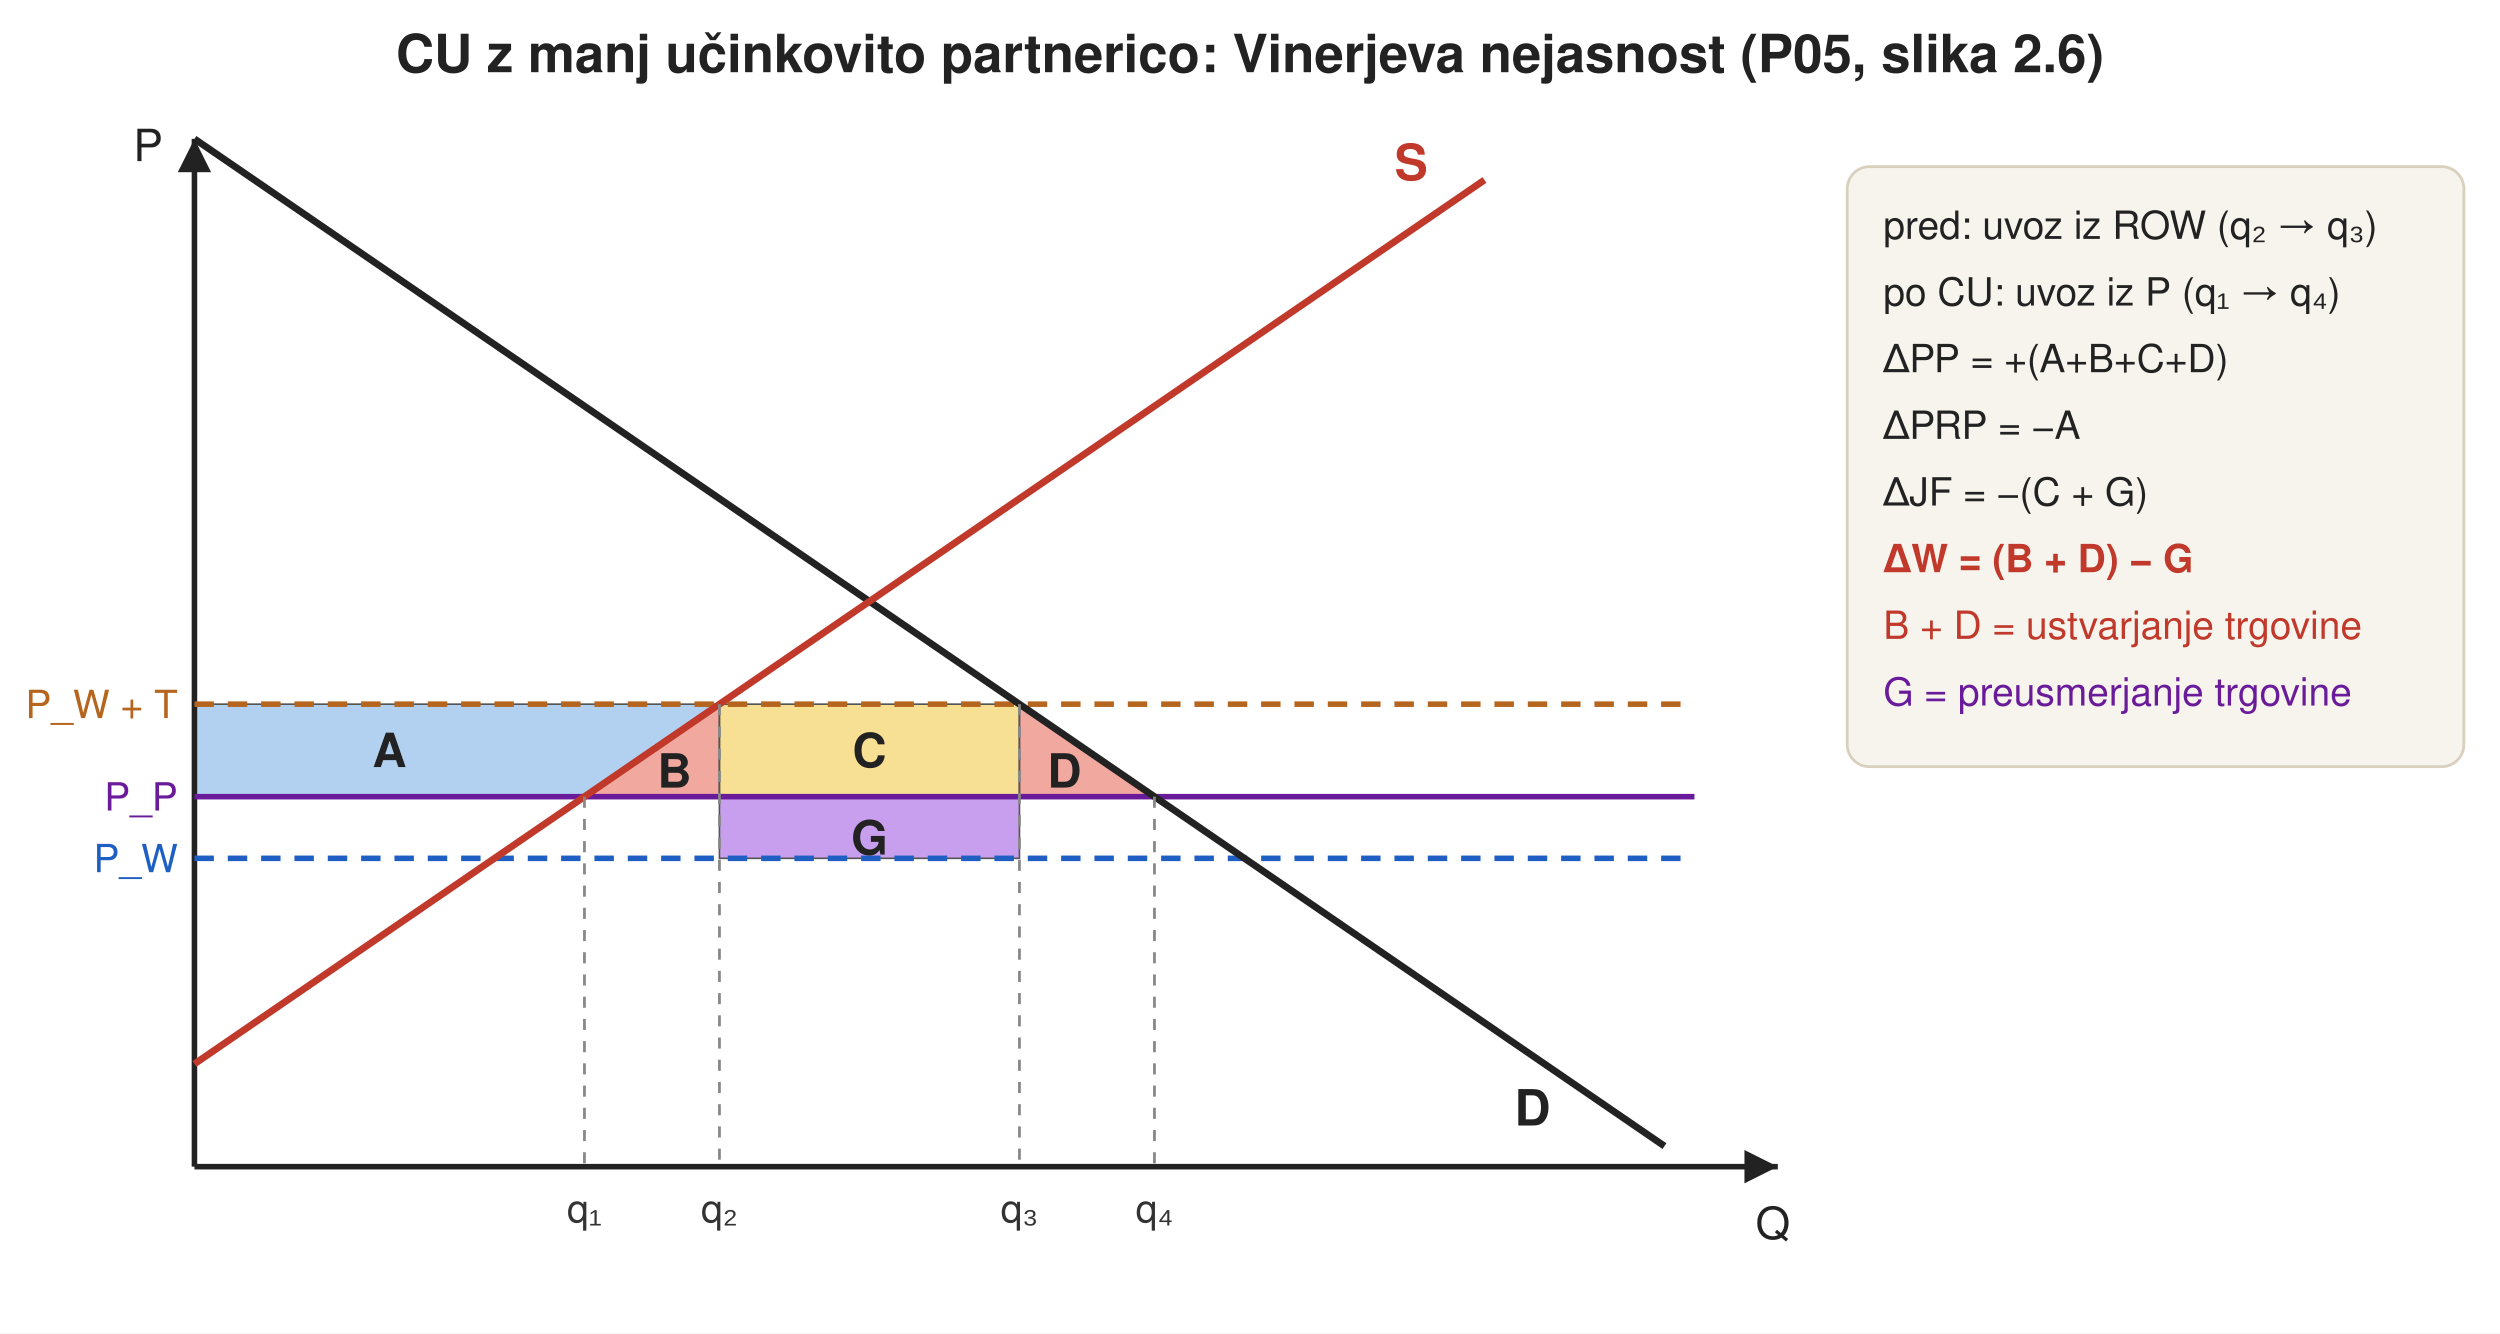
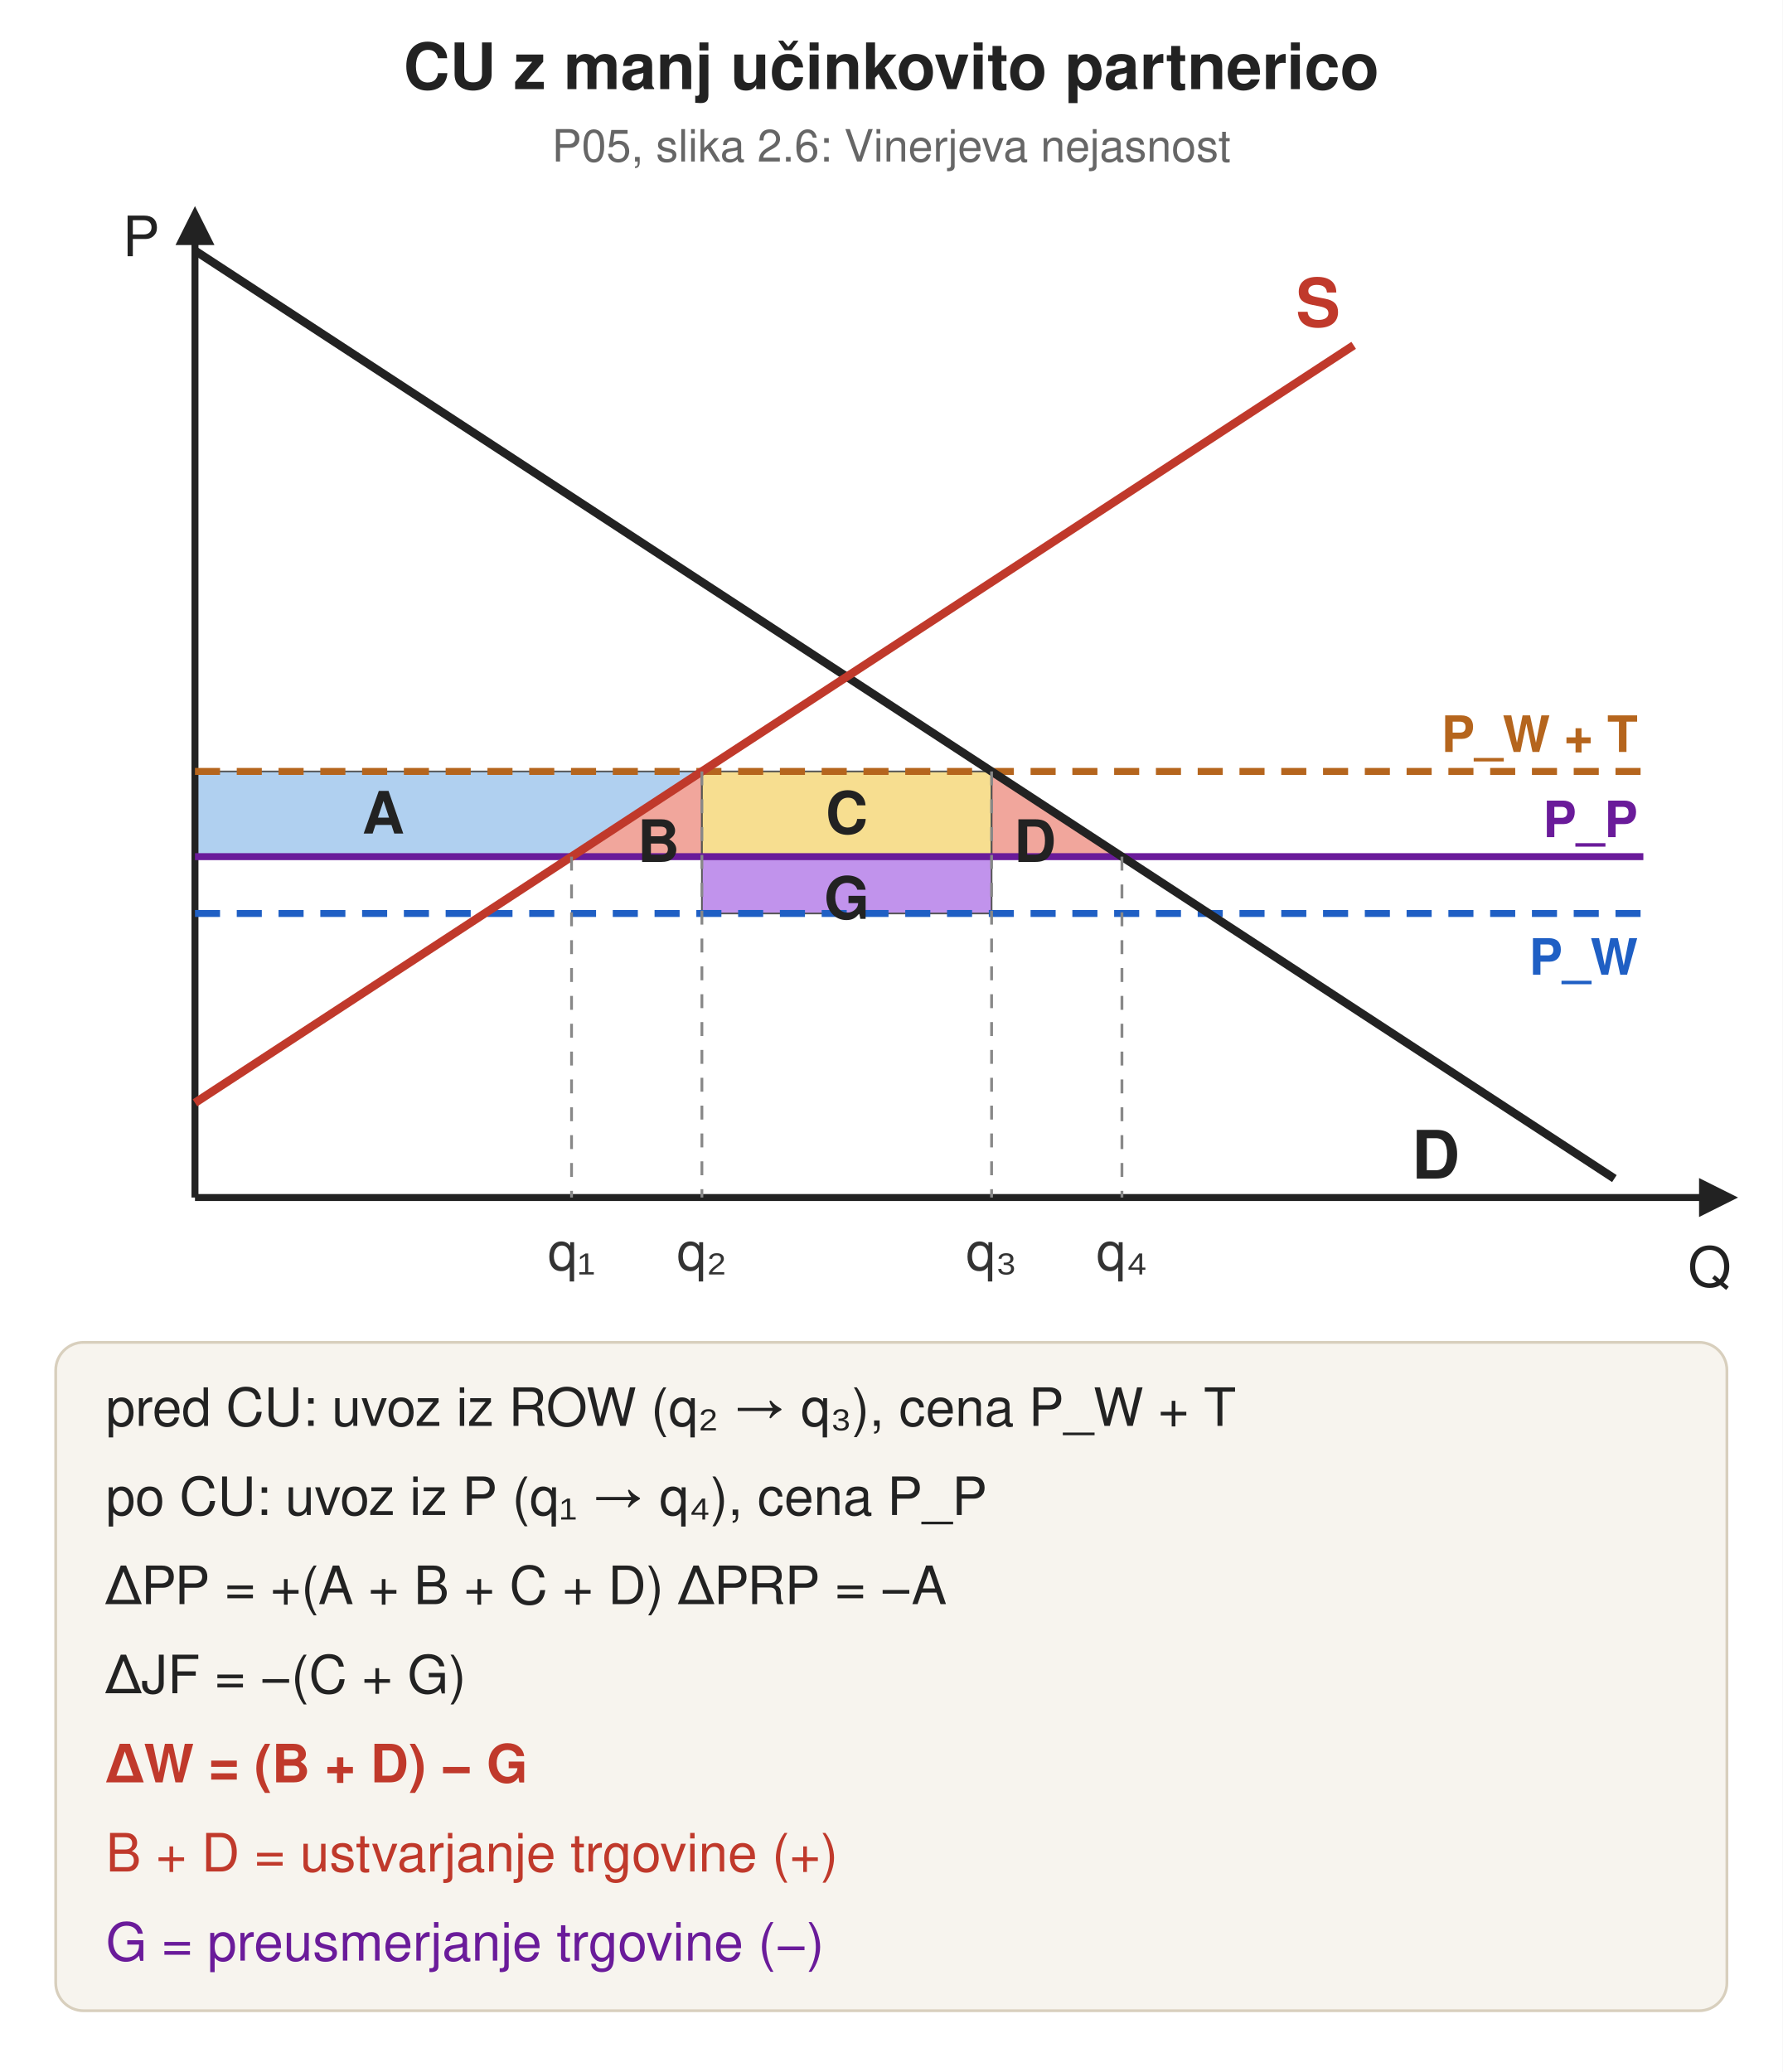
- <svg xmlns="http://www.w3.org/2000/svg" viewBox="0 0 900 480" font-family="Helvetica, Arial, sans-serif">
-   <rect width="900" height="480" fill="#fff" />
-   <text x="450" y="26" text-anchor="middle" font-size="19" font-weight="bold" fill="#222">CU z manj učinkovito partnerico: Vinerjeva nejasnost (P05, slika 2.6)</text>
-   <polygon points="70.0,286.8 210.4,286.8 259.0,253.5 70.0,253.5" fill="#7FB3E6" fill-opacity="0.6" stroke="#555" stroke-width="0.6" />
-   <polygon points="210.4,286.8 259.0,286.8 259.0,253.5" fill="#E8705F" fill-opacity="0.6" stroke="#555" stroke-width="0.6" />
-   <polygon points="259.0,286.8 367.0,286.8 367.0,253.5 259.0,253.5" fill="#F2C94C" fill-opacity="0.6" stroke="#555" stroke-width="0.6" />
-   <polygon points="367.0,286.8 415.6,286.8 367.0,253.5" fill="#E8705F" fill-opacity="0.6" stroke="#555" stroke-width="0.6" />
-   <polygon points="259.0,309.0 367.0,309.0 367.0,286.8 259.0,286.8" fill="#9B51E0" fill-opacity="0.55" stroke="#555" stroke-width="0.6" />
-   <line x1="70" y1="420" x2="640" y2="420" stroke="#222" stroke-width="2" />
-   <polygon points="640,420 628,414 628,426" fill="#222" />
-   <line x1="70" y1="420" x2="70" y2="50" stroke="#222" stroke-width="2" />
-   <polygon points="70,50 64,62 76,62" fill="#222" />
-   <text x="632" y="446" font-size="16" fill="#222">Q</text>
-   <text x="48" y="58" font-size="16" fill="#222">P</text>
-   <line x1="70" y1="253.5" x2="610" y2="253.5" stroke="#B5651D" stroke-width="2" stroke-dasharray="7 5" />
-   <text x="64" y="258.5" text-anchor="end" font-size="14" fill="#B5651D">P_W + T</text>
-   <line x1="70" y1="286.8" x2="610" y2="286.8" stroke="#6A1B9A" stroke-width="2" />
-   <text x="64" y="291.8" text-anchor="end" font-size="14" fill="#6A1B9A">P_P</text>
-   <line x1="70" y1="309" x2="610" y2="309" stroke="#1F5FC4" stroke-width="2" stroke-dasharray="7 5" />
-   <text x="64" y="314" text-anchor="end" font-size="14" fill="#1F5FC4">P_W</text>
-   <line x1="70" y1="50" x2="599.2" y2="412.6" stroke="#222" stroke-width="2.5" />
-   <text x="545.2" y="405.2" font-size="18" font-weight="bold" fill="#222">D</text>
-   <line x1="70" y1="383" x2="534.4" y2="64.8" stroke="#C0392B" stroke-width="2.5" />
-   <text x="502" y="64.8" font-size="18" font-weight="bold" fill="#C0392B">S</text>
-   <line x1="210.4" y1="286.8" x2="210.4" y2="420" stroke="#888" stroke-dasharray="4 4" />
-   <text x="210.4" y="440" text-anchor="middle" font-size="14" fill="#333">q₁</text>
-   <line x1="259" y1="253.5" x2="259" y2="420" stroke="#888" stroke-dasharray="4 4" />
-   <text x="259" y="440" text-anchor="middle" font-size="14" fill="#333">q₂</text>
-   <line x1="367" y1="253.5" x2="367" y2="420" stroke="#888" stroke-dasharray="4 4" />
-   <text x="367" y="440" text-anchor="middle" font-size="14" fill="#333">q₃</text>
-   <line x1="415.6" y1="286.8" x2="415.6" y2="420" stroke="#888" stroke-dasharray="4 4" />
-   <text x="415.6" y="440" text-anchor="middle" font-size="14" fill="#333">q₄</text>
-   <text x="140.2" y="276.15" text-anchor="middle" font-size="17" font-weight="bold" fill="#222">A</text>
-   <text x="242.8" y="283.55" text-anchor="middle" font-size="17" font-weight="bold" fill="#222">B</text>
-   <text x="313" y="276.15" text-anchor="middle" font-size="17" font-weight="bold" fill="#222">C</text>
-   <text x="383.2" y="283.55" text-anchor="middle" font-size="17" font-weight="bold" fill="#222">D</text>
-   <text x="313" y="307.6" text-anchor="middle" font-size="17" font-weight="bold" fill="#222">G</text>
-   <rect x="665" y="60" width="222" height="216" rx="8" fill="#f7f4ee" stroke="#d8cfbd" />
-   <text x="678" y="86" font-size="14" fill="#222">pred: uvoz iz ROW (q₂ → q₃)</text>
-   <text x="678" y="110" font-size="14" fill="#222">po CU: uvoz iz P (q₁ → q₄)</text>
-   <text x="678" y="134" font-size="14" fill="#222">ΔPP = +(A+B+C+D)</text>
-   <text x="678" y="158" font-size="14" fill="#222">ΔPRP = −A</text>
-   <text x="678" y="182" font-size="14" fill="#222">ΔJF = −(C + G)</text>
-   <text x="678" y="206" font-size="14" fill="#C0392B" font-weight="bold">ΔW = (B + D) − G</text>
-   <text x="678" y="230" font-size="14" fill="#C0392B">B + D = ustvarjanje trgovine</text>
-   <text x="678" y="254" font-size="14" fill="#6A1B9A">G = preusmerjanje trgovine</text>
+ <svg xmlns="http://www.w3.org/2000/svg" viewBox="0 0 640 744" font-family="Helvetica, Arial, sans-serif">
+   <rect width="640" height="744" fill="#fff" />
+   <text x="320" y="32" text-anchor="middle" font-size="23" font-weight="bold" fill="#222">CU z manj učinkovito partnerico</text>
+   <text x="320" y="58" text-anchor="middle" font-size="16" fill="#666">P05, slika 2.6: Vinerjeva nejasnost</text>
+   <polygon points="70.0,307.6 205.2,307.6 252.0,277.0 70.0,277.0" fill="#7FB3E6" fill-opacity="0.62" stroke="#555" stroke-width="0.6" />
+   <polygon points="205.2,307.6 252.0,307.6 252.0,277.0" fill="#E8705F" fill-opacity="0.62" stroke="#555" stroke-width="0.6" />
+   <polygon points="252.0,307.6 356.0,307.6 356.0,277.0 252.0,277.0" fill="#F2C94C" fill-opacity="0.62" stroke="#555" stroke-width="0.6" />
+   <polygon points="356.0,307.6 402.8,307.6 356.0,277.0" fill="#E8705F" fill-opacity="0.62" stroke="#555" stroke-width="0.6" />
+   <polygon points="252.0,328.0 356.0,328.0 356.0,307.6 252.0,307.6" fill="#9B51E0" fill-opacity="0.62" stroke="#555" stroke-width="0.6" />
+   <line x1="70" y1="430" x2="620" y2="430" stroke="#222" stroke-width="2.5" />
+   <polygon points="624,430 610,423 610,437" fill="#222" />
+   <line x1="70" y1="430" x2="70" y2="78" stroke="#222" stroke-width="2.5" />
+   <polygon points="70,74 63,88 77,88" fill="#222" />
+   <text x="606" y="462" font-size="20" fill="#222">Q</text>
+   <text x="44" y="92" font-size="20" fill="#222">P</text>
+   <line x1="70" y1="277" x2="590" y2="277" stroke="#B5651D" stroke-width="2.5" stroke-dasharray="9 6" />
+   <text x="588" y="270" text-anchor="end" font-size="18" font-weight="bold" fill="#B5651D">P_W + T</text>
+   <line x1="70" y1="307.6" x2="590" y2="307.6" stroke="#6A1B9A" stroke-width="2.5" />
+   <text x="588" y="300.6" text-anchor="end" font-size="18" font-weight="bold" fill="#6A1B9A">P_P</text>
+   <line x1="70" y1="328" x2="590" y2="328" stroke="#1F5FC4" stroke-width="2.5" stroke-dasharray="9 6" />
+   <text x="588" y="350" text-anchor="end" font-size="18" font-weight="bold" fill="#1F5FC4">P_W</text>
+   <line x1="70" y1="90" x2="579.6" y2="423.2" stroke="#222" stroke-width="3" />
+   <text x="506.8" y="423.2" font-size="24" font-weight="bold" fill="#222">D</text>
+   <line x1="70" y1="396" x2="486" y2="124" stroke="#C0392B" stroke-width="3" />
+   <text x="465.2" y="117.2" font-size="24" font-weight="bold" fill="#C0392B">S</text>
+   <line x1="205.2" y1="307.6" x2="205.2" y2="430" stroke="#888" stroke-dasharray="5 5" />
+   <text x="205.2" y="456" text-anchor="middle" font-size="19" fill="#333">q₁</text>
+   <line x1="252" y1="277" x2="252" y2="430" stroke="#888" stroke-dasharray="5 5" />
+   <text x="252" y="456" text-anchor="middle" font-size="19" fill="#333">q₂</text>
+   <line x1="356" y1="277" x2="356" y2="430" stroke="#888" stroke-dasharray="5 5" />
+   <text x="356" y="456" text-anchor="middle" font-size="19" fill="#333">q₃</text>
+   <line x1="402.8" y1="307.6" x2="402.8" y2="430" stroke="#888" stroke-dasharray="5 5" />
+   <text x="402.8" y="456" text-anchor="middle" font-size="19" fill="#333">q₄</text>
+   <text x="137.6" y="299.3" text-anchor="middle" font-size="21" font-weight="bold" fill="#222">A</text>
+   <text x="236.4" y="309.5" text-anchor="middle" font-size="21" font-weight="bold" fill="#222">B</text>
+   <text x="304" y="299.3" text-anchor="middle" font-size="21" font-weight="bold" fill="#222">C</text>
+   <text x="371.6" y="309.5" text-anchor="middle" font-size="21" font-weight="bold" fill="#222">D</text>
+   <text x="304" y="329.9" text-anchor="middle" font-size="21" font-weight="bold" fill="#222">G</text>
+   <rect x="20" y="482" width="600" height="240" rx="10" fill="#f7f4ee" stroke="#d8cfbd" />
+   <text x="38" y="512" font-size="19" fill="#222">pred CU: uvoz iz ROW (q₂ → q₃), cena P_W + T</text>
+   <text x="38" y="544" font-size="19" fill="#222">po CU: uvoz iz P (q₁ → q₄), cena P_P</text>
+   <text x="38" y="576" font-size="19" fill="#222">ΔPP = +(A + B + C + D)    ΔPRP = −A</text>
+   <text x="38" y="608" font-size="19" fill="#222">ΔJF = −(C + G)</text>
+   <text x="38" y="640" font-size="19" fill="#C0392B" font-weight="bold">ΔW = (B + D) − G</text>
+   <text x="38" y="672" font-size="19" fill="#C0392B">B + D = ustvarjanje trgovine (+)</text>
+   <text x="38" y="704" font-size="19" fill="#6A1B9A">G = preusmerjanje trgovine (−)</text>
</svg>
